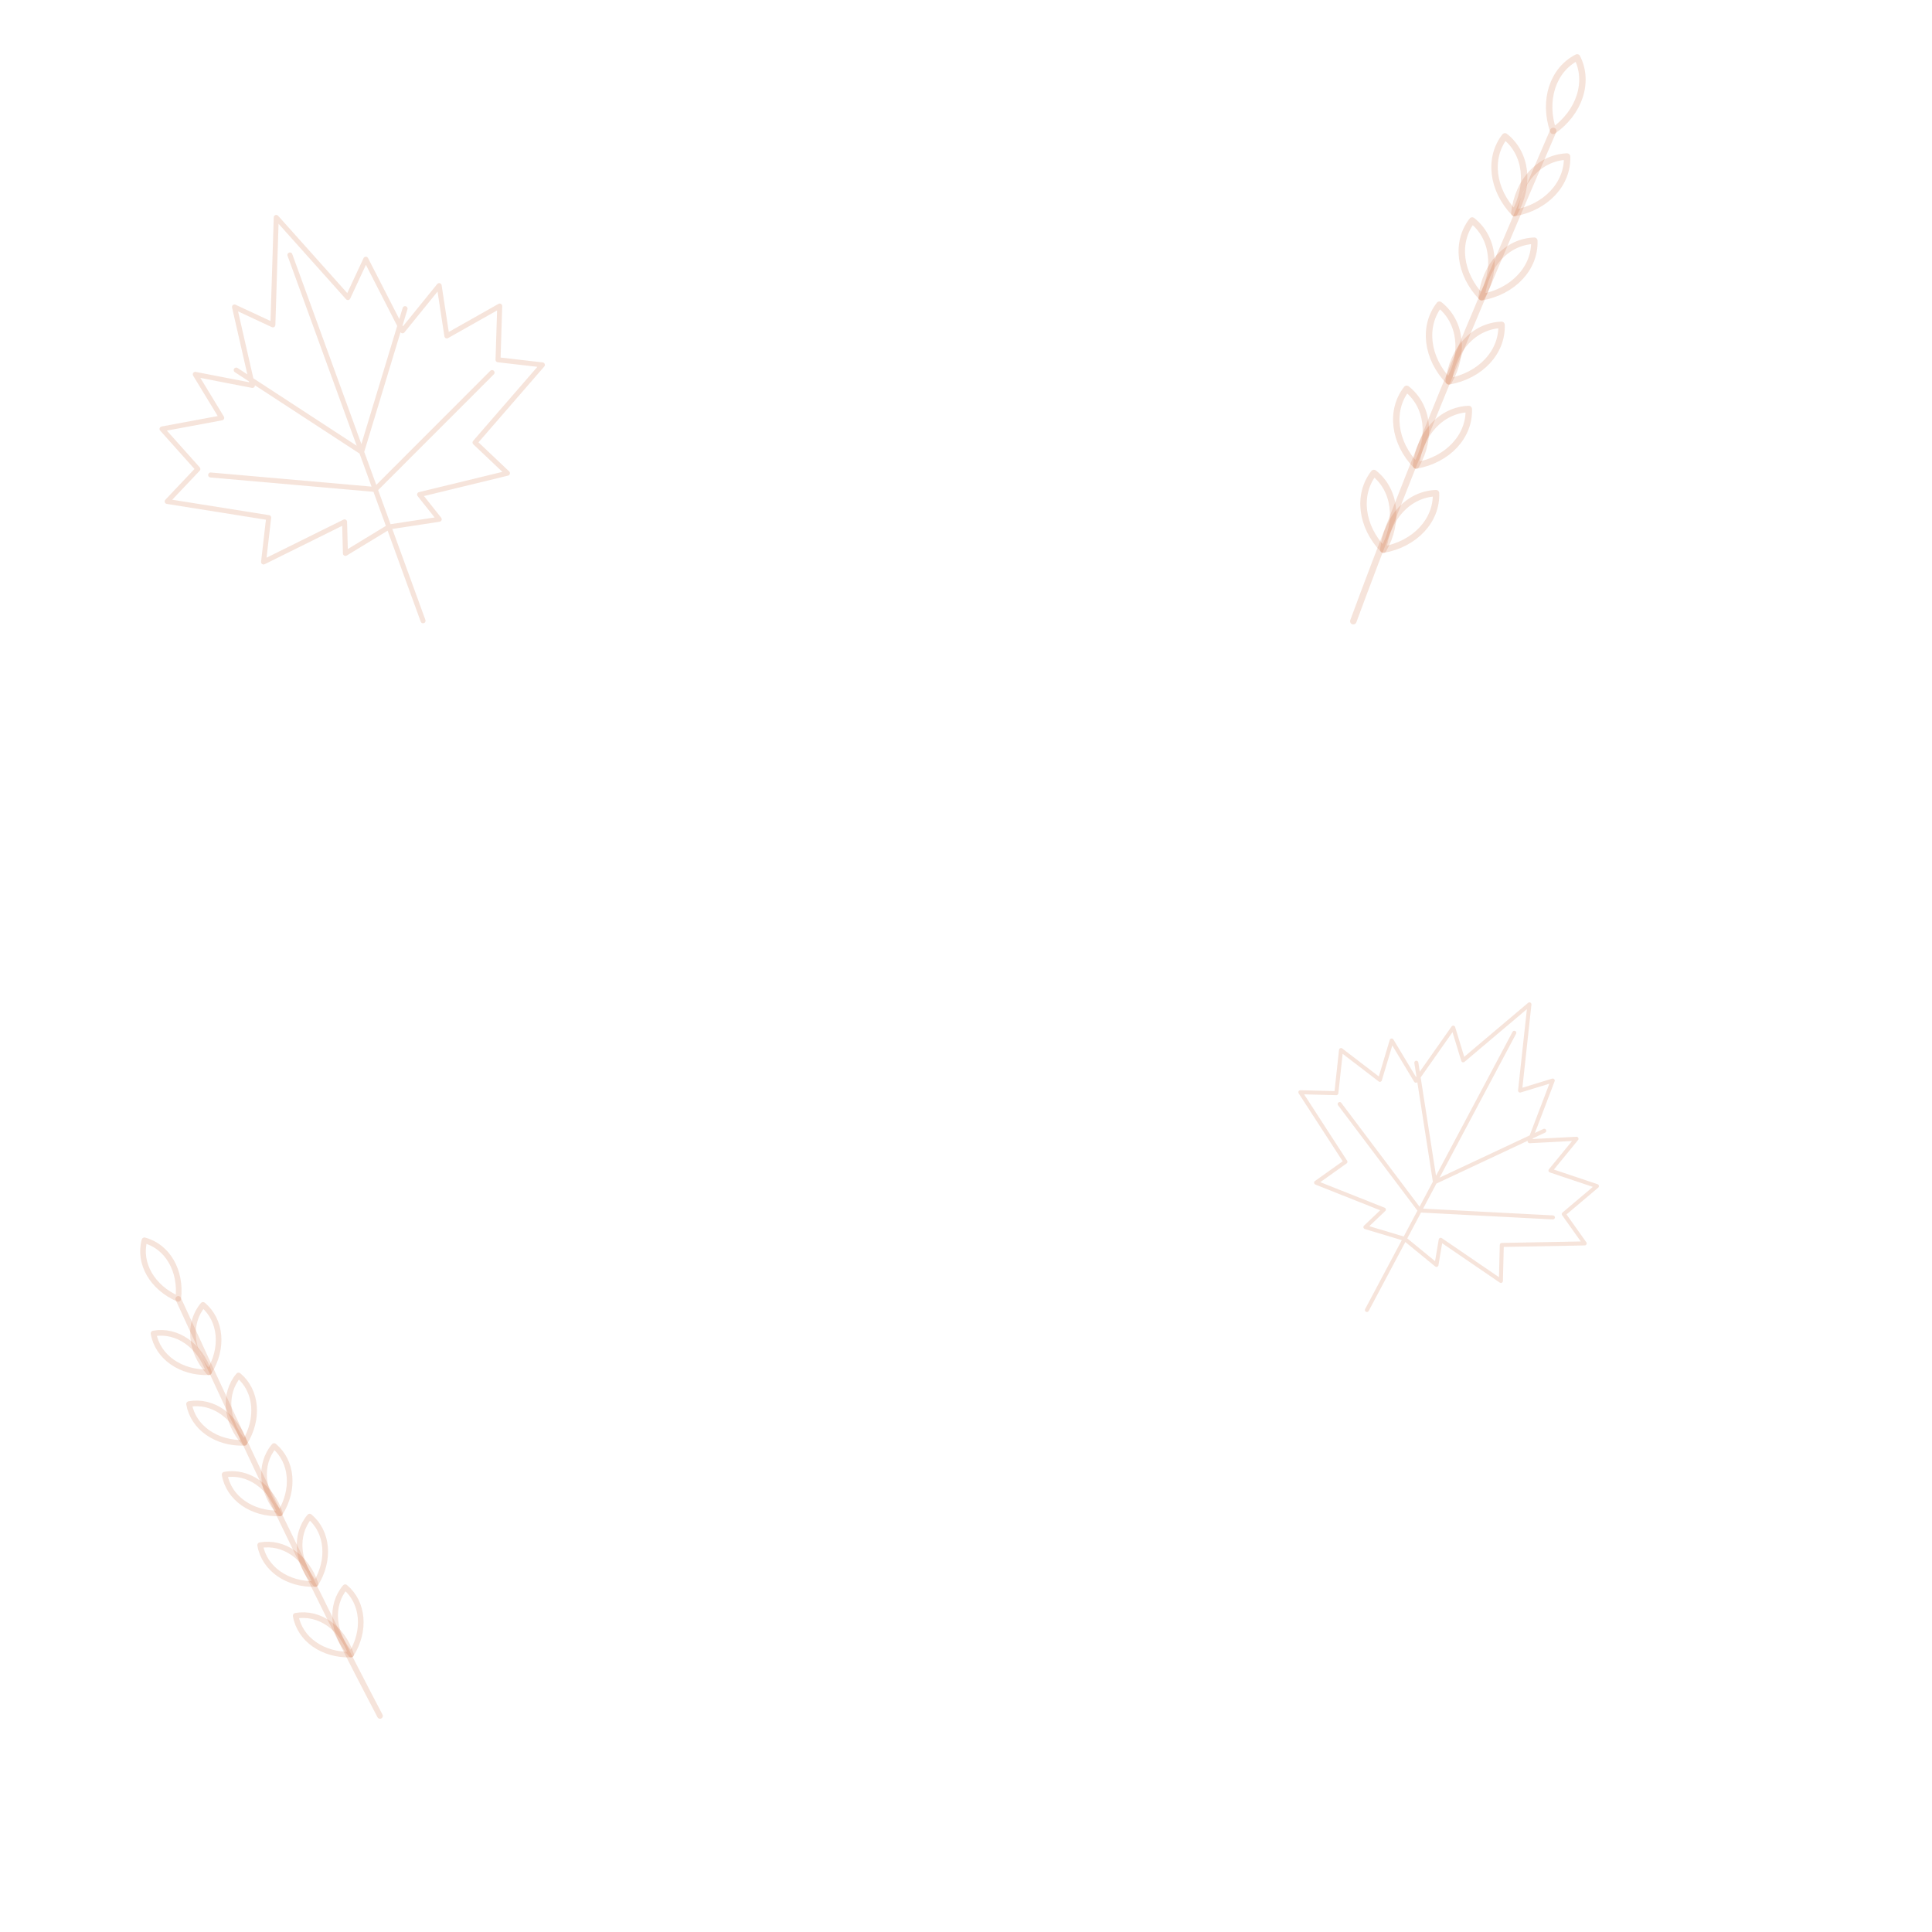
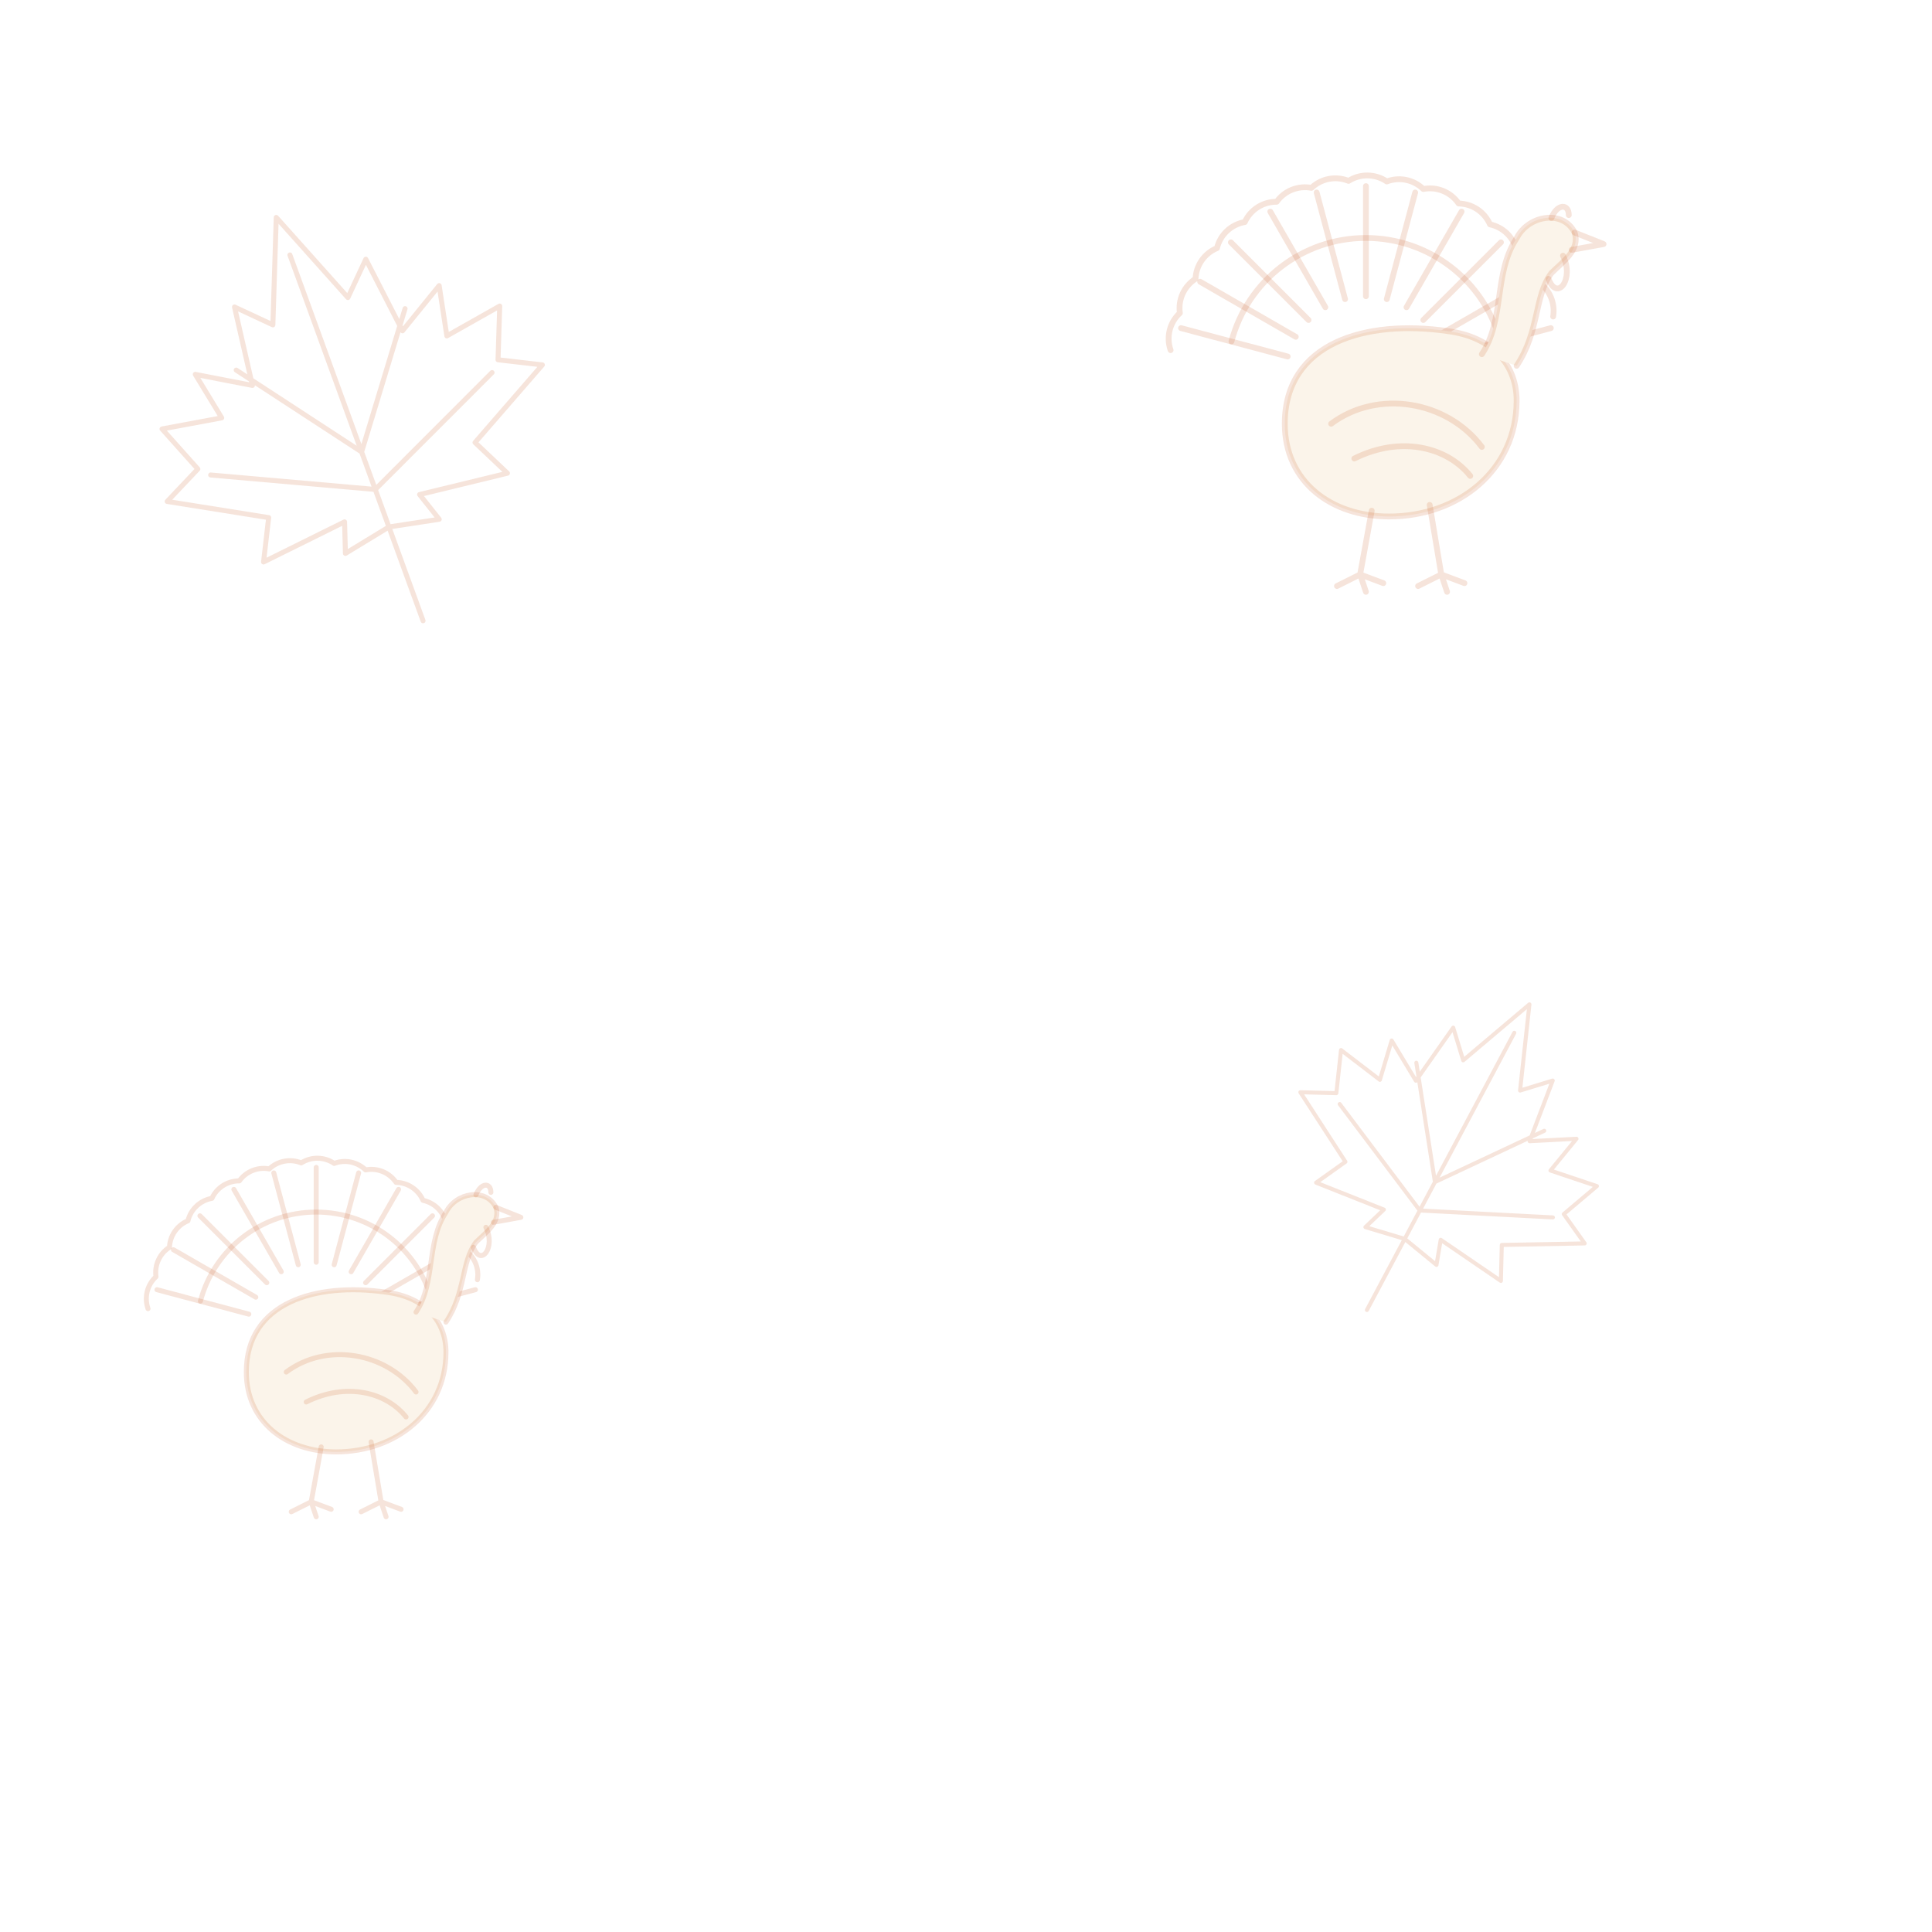
<svg xmlns="http://www.w3.org/2000/svg" width="240" height="240" viewBox="0 0 240 240">
  <g fill="none" stroke="#c4561d" stroke-opacity="0.16" stroke-width="1" stroke-linejoin="round" stroke-linecap="round">
    <g transform="translate(18 14) rotate(-20 50 50) scale(.62)">
      <path d="M50 72L40 74 42 68 24 70 28 62 10 52 18 48 14 38 26 40 24 30 34 36 36 20 42 26 50 6 58 26 64 20 66 36 76 30 74 40 86 38 82 48 90 52 72 62 76 70 58 68 60 74Z M50 72V92 M50 72V14 M50 64L20 50 M50 64L80 50 M50 56L32 32 M50 56L68 32" />
    </g>
    <g transform="translate(140 128) rotate(28 50 50) scale(.5)">
      <path d="M50 72L40 74 42 68 24 70 28 62 10 52 18 48 14 38 26 40 24 30 34 36 36 20 42 26 50 6 58 26 64 20 66 36 76 30 74 40 86 38 82 48 90 52 72 62 76 70 58 68 60 74Z M50 72V92 M50 72V14 M50 64L20 50 M50 64L80 50 M50 56L32 32 M50 56L68 32" />
    </g>
-     <g transform="translate(150 0) rotate(18 30 60) scale(.8)">
+     <g transform="translate(138 8) scale(.72)">
      <g>
-         <path d="M30 100C31 75 33 50 36 18" />
-         <path transform="translate(31.0 88) rotate(-25)" d="M0 0C3-4 3-9 0-12C-3-9-3-4 0 0Z" />
-         <path transform="translate(31.0 88) rotate(25)" d="M0 0C3-4 3-9 0-12C-3-9-3-4 0 0Z" />
-         <path transform="translate(31.8 74) rotate(-25)" d="M0 0C3-4 3-9 0-12C-3-9-3-4 0 0Z" />
-         <path transform="translate(31.8 74) rotate(25)" d="M0 0C3-4 3-9 0-12C-3-9-3-4 0 0Z" />
-         <path transform="translate(32.6 60) rotate(-25)" d="M0 0C3-4 3-9 0-12C-3-9-3-4 0 0Z" />
-         <path transform="translate(32.6 60) rotate(25)" d="M0 0C3-4 3-9 0-12C-3-9-3-4 0 0Z" />
-         <path transform="translate(33.4 46) rotate(-25)" d="M0 0C3-4 3-9 0-12C-3-9-3-4 0 0Z" />
-         <path transform="translate(33.4 46) rotate(25)" d="M0 0C3-4 3-9 0-12C-3-9-3-4 0 0Z" />
-         <path transform="translate(34.2 32) rotate(-25)" d="M0 0C3-4 3-9 0-12C-3-9-3-4 0 0Z" />
-         <path transform="translate(34.2 32) rotate(25)" d="M0 0C3-4 3-9 0-12C-3-9-3-4 0 0Z" />
-         <path transform="translate(36 18) rotate(0)" d="M0 0C3-4 3-9 0-12C-3-9-3-4 0 0Z" />
+         <path d="M10.3 49.3A6 6 0 0 1 11.9 42.9A6 6 0 0 1 14.6 37.0A6 6 0 0 1 18.3 31.7A6 6 0 0 1 23.1 27.2A6 6 0 0 1 28.6 23.7A6 6 0 0 1 34.6 21.3A6 6 0 0 1 41.0 20.1A6 6 0 0 1 47.6 20.2A6 6 0 0 1 53.9 21.5A6 6 0 0 1 60.0 24.0A6 6 0 0 1 65.4 27.6A6 6 0 0 1 70.0 32.1A6 6 0 0 1 73.7 37.5A6 6 0 0 1 76.3 43.5" />
+         <path d="M20.8 47.8A24 24 0 0 1 67.2 47.8" />
+         <path d="M30.5 50.4L12.1 45.5 M31.9 47.0L15.4 37.5 M34.1 44.1L20.7 30.7 M37.0 41.9L27.5 25.4 M40.4 40.5L35.5 22.1 M44.0 40.0L44.0 21.0 M47.6 40.5L52.5 22.1 M51.0 41.9L60.5 25.4 M53.9 44.1L67.3 30.7 M56.1 47.0L72.6 37.5 M57.5 50.4L75.9 45.5" />
+         <path fill="#fbf4ea" d="M30 62C30 48 44 44 58 46C66 47 70 52 70 58C70 70 60 78 48 78C38 78 30 72 30 62Z" />
+         <path d="M38 62C46 56 58 58 64 66" />
+         <path d="M42 68C50 64 58 66 62 71" />
+         <path fill="#fbf4ea" d="M64 50C68 44 66 36 70 30C72 26 78 25 80 29C81 32 78 34 76 36C73 40 74 46 70 52" />
+         <path d="M80 29L85 31L79.5 32" />
+         <path d="M78 33C80 37 77 41 75.5 37" />
+         <path d="M76 26.5C77 24 79 24 79 26" />
+         <path d="M45 77L43 88M43 88L39 90M43 88L44 91M43 88L47 89.5M55 76L57 88M57 88L53 90M57 88L58 91M57 88L61 89.5" />
      </g>
    </g>
-     <g transform="translate(20 140) rotate(-30 30 60) scale(.7)">
+     <g transform="translate(12 132) scale(.62)">
      <g>
-         <path d="M30 100C31 75 33 50 36 18" />
-         <path transform="translate(31.0 88) rotate(-25)" d="M0 0C3-4 3-9 0-12C-3-9-3-4 0 0Z" />
-         <path transform="translate(31.0 88) rotate(25)" d="M0 0C3-4 3-9 0-12C-3-9-3-4 0 0Z" />
-         <path transform="translate(31.8 74) rotate(-25)" d="M0 0C3-4 3-9 0-12C-3-9-3-4 0 0Z" />
-         <path transform="translate(31.8 74) rotate(25)" d="M0 0C3-4 3-9 0-12C-3-9-3-4 0 0Z" />
-         <path transform="translate(32.6 60) rotate(-25)" d="M0 0C3-4 3-9 0-12C-3-9-3-4 0 0Z" />
-         <path transform="translate(32.6 60) rotate(25)" d="M0 0C3-4 3-9 0-12C-3-9-3-4 0 0Z" />
-         <path transform="translate(33.4 46) rotate(-25)" d="M0 0C3-4 3-9 0-12C-3-9-3-4 0 0Z" />
-         <path transform="translate(33.4 46) rotate(25)" d="M0 0C3-4 3-9 0-12C-3-9-3-4 0 0Z" />
-         <path transform="translate(34.2 32) rotate(-25)" d="M0 0C3-4 3-9 0-12C-3-9-3-4 0 0Z" />
-         <path transform="translate(34.2 32) rotate(25)" d="M0 0C3-4 3-9 0-12C-3-9-3-4 0 0Z" />
-         <path transform="translate(36 18) rotate(0)" d="M0 0C3-4 3-9 0-12C-3-9-3-4 0 0Z" />
+         <path d="M10.3 49.3A6 6 0 0 1 11.9 42.9A6 6 0 0 1 14.6 37.0A6 6 0 0 1 18.3 31.7A6 6 0 0 1 23.1 27.2A6 6 0 0 1 28.6 23.7A6 6 0 0 1 34.6 21.3A6 6 0 0 1 41.0 20.1A6 6 0 0 1 47.6 20.2A6 6 0 0 1 53.9 21.5A6 6 0 0 1 60.0 24.0A6 6 0 0 1 65.4 27.6A6 6 0 0 1 70.0 32.1A6 6 0 0 1 73.7 37.5A6 6 0 0 1 76.3 43.5" />
+         <path d="M20.8 47.8A24 24 0 0 1 67.2 47.8" />
+         <path d="M30.5 50.4L12.1 45.5 M31.9 47.0L15.4 37.5 M34.1 44.1L20.7 30.7 M37.0 41.9L27.5 25.4 M40.4 40.5L35.5 22.1 M44.0 40.0L44.0 21.0 M47.6 40.5L52.5 22.1 M51.0 41.9L60.5 25.4 M53.9 44.1L67.3 30.7 M56.1 47.0L72.6 37.5 M57.5 50.4L75.9 45.5" />
+         <path fill="#fbf4ea" d="M30 62C30 48 44 44 58 46C66 47 70 52 70 58C70 70 60 78 48 78C38 78 30 72 30 62Z" />
+         <path d="M38 62C46 56 58 58 64 66" />
+         <path d="M42 68C50 64 58 66 62 71" />
+         <path fill="#fbf4ea" d="M64 50C68 44 66 36 70 30C72 26 78 25 80 29C81 32 78 34 76 36C73 40 74 46 70 52" />
+         <path d="M80 29L85 31L79.5 32" />
+         <path d="M78 33C80 37 77 41 75.5 37" />
+         <path d="M76 26.5C77 24 79 24 79 26" />
+         <path d="M45 77L43 88M43 88L39 90M43 88L44 91M43 88L47 89.5M55 76L57 88M57 88L53 90M57 88L58 91M57 88L61 89.5" />
      </g>
    </g>
  </g>
</svg>
